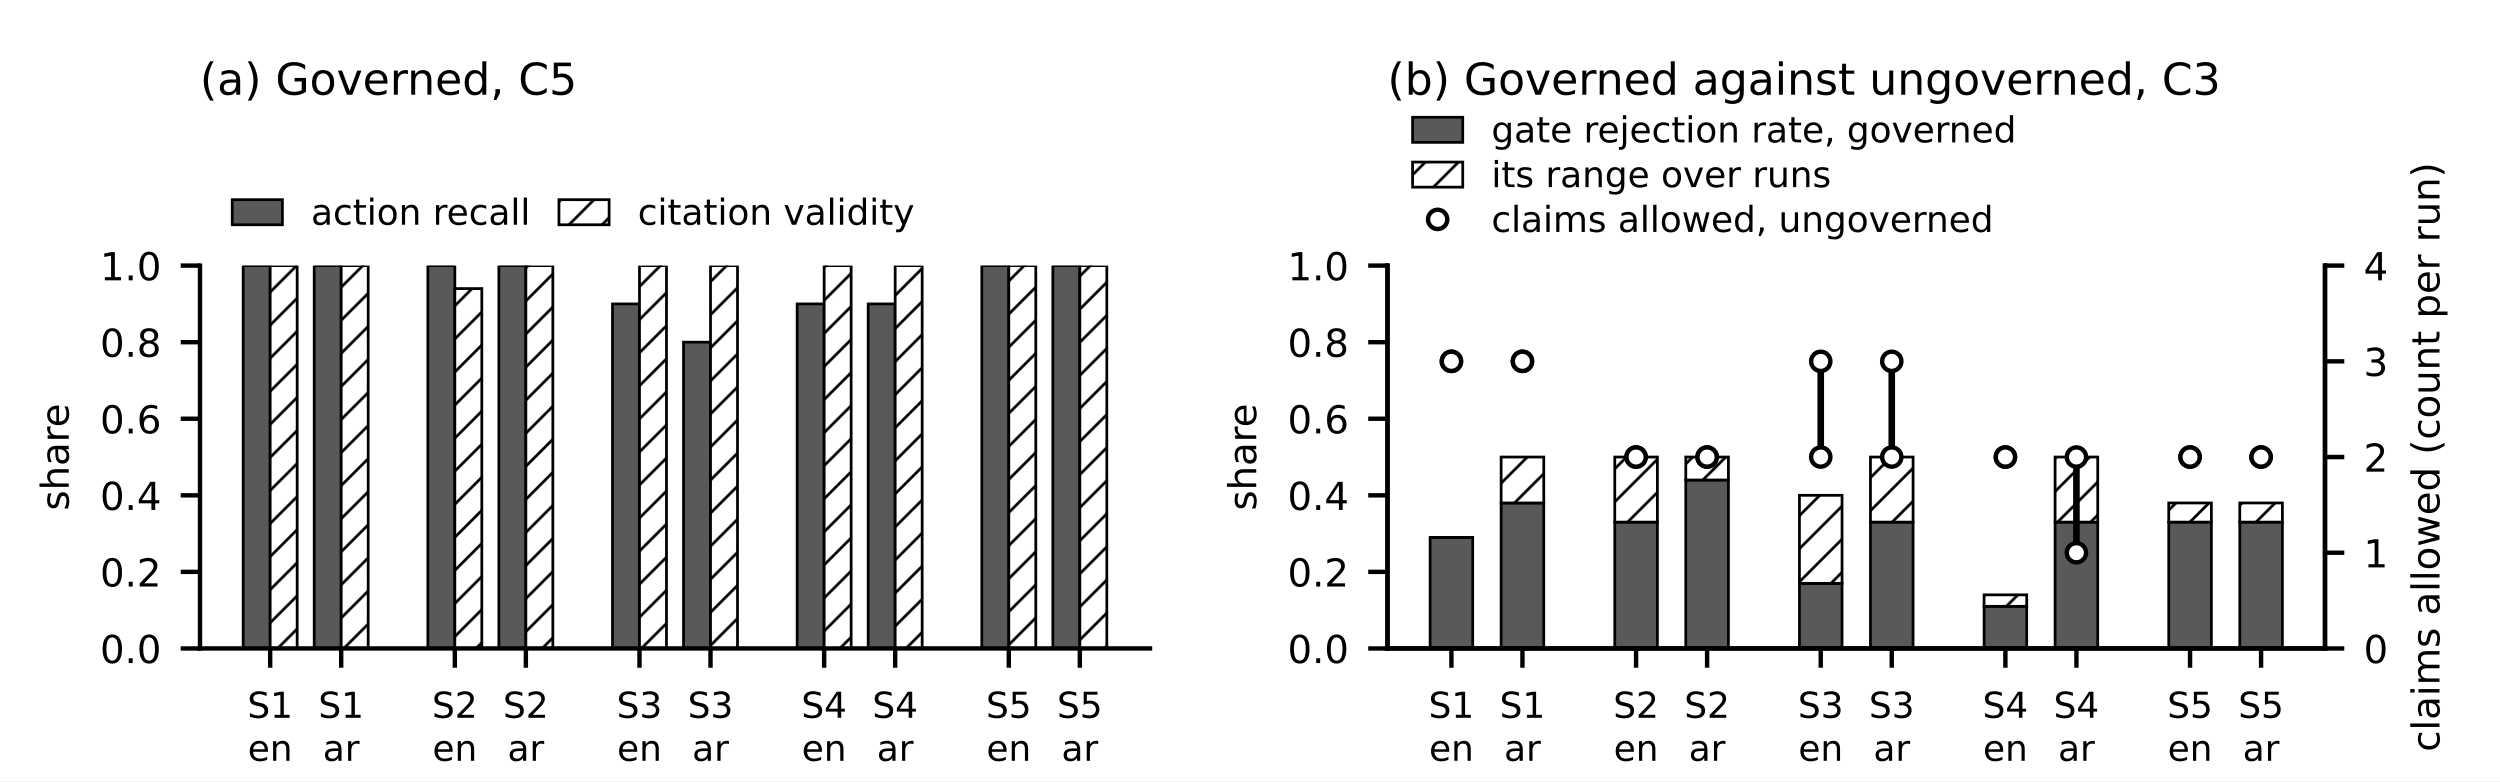
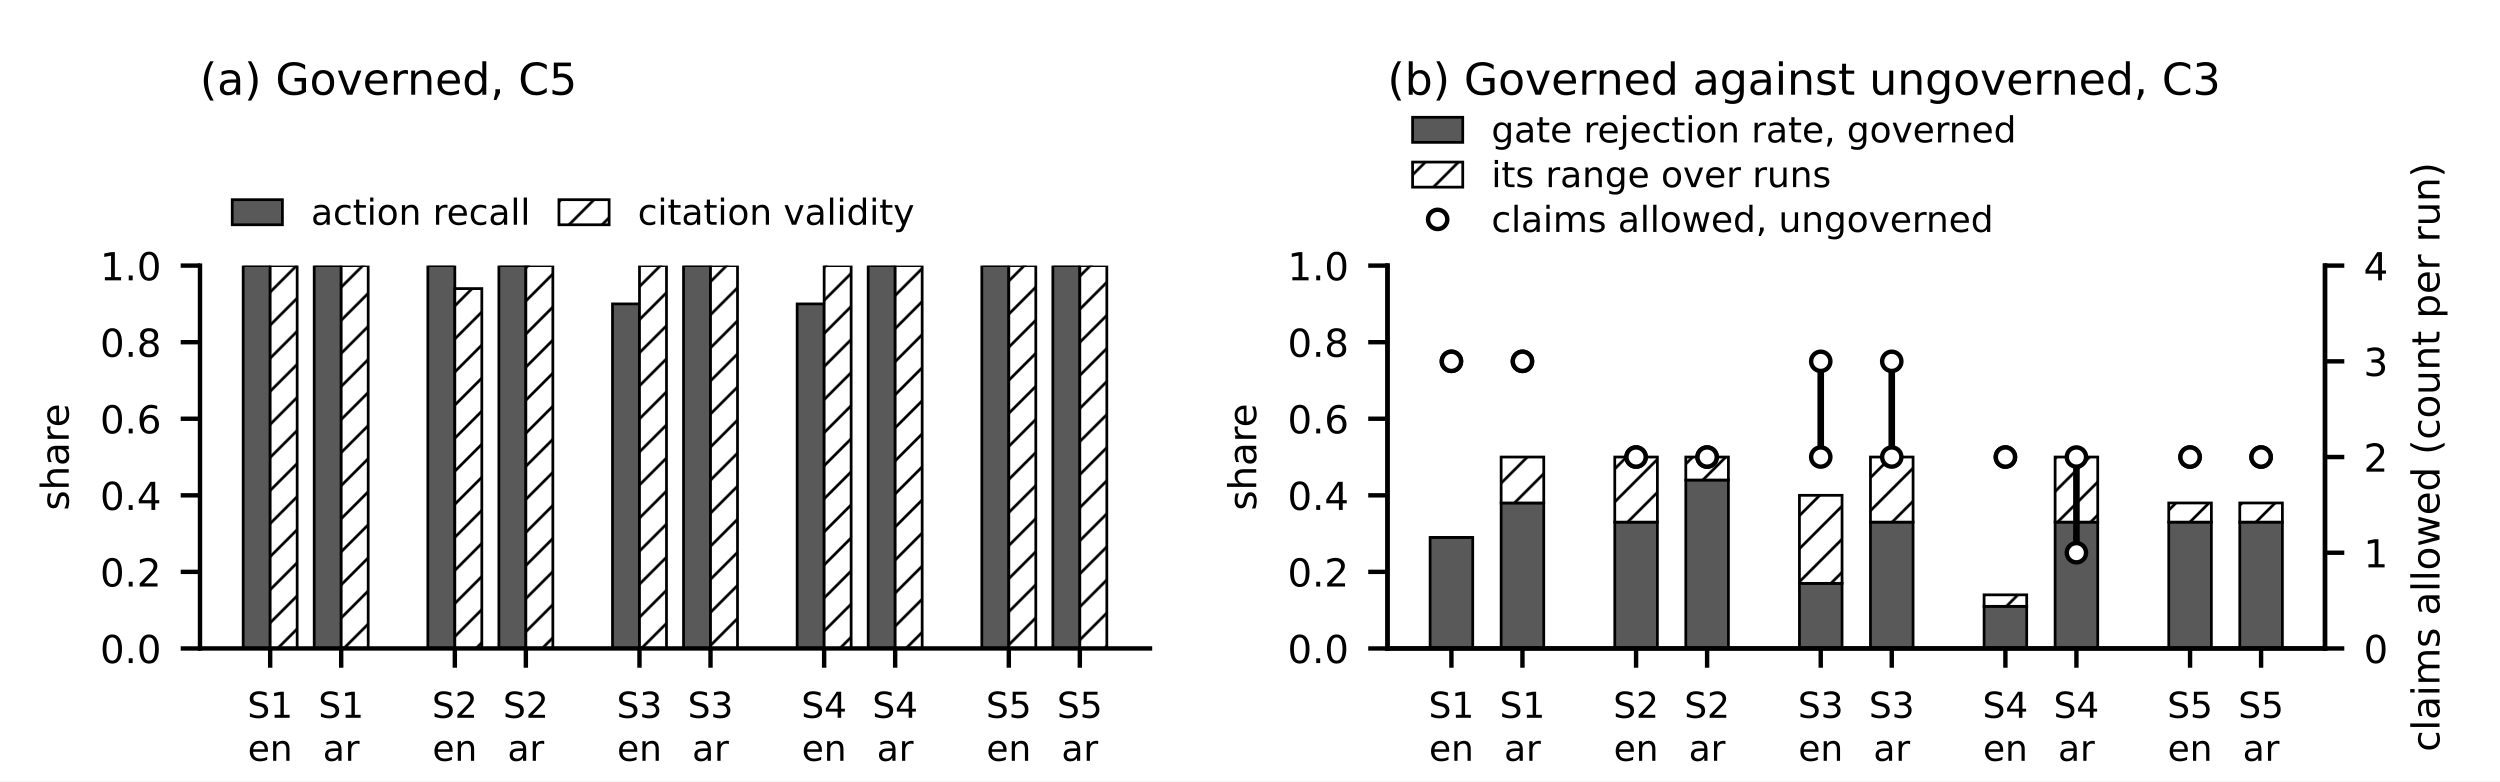
<svg xmlns="http://www.w3.org/2000/svg" xmlns:xlink="http://www.w3.org/1999/xlink" width="453.543pt" height="141.732pt" viewBox="0 0 453.543 141.732" version="1.1">
  <defs>
    <style type="text/css">*{stroke-linejoin: round; stroke-linecap: butt}</style>
  </defs>
  <g id="figure_1">
    <g id="patch_1">
      <path d="M 0 141.732  L 453.543 141.732  L 453.543 0  L 0 0  z " style="fill: #ffffff" />
    </g>
    <g id="axes_1">
      <g id="patch_2">
        <path d="M 36.283 117.638  L 208.63 117.638  L 208.63 48.189  L 36.283 48.189  z " style="fill: #ffffff" />
      </g>
      <g id="patch_3">
        <path d="M 44.117 117.638  L 49.014 117.638  L 49.014 48.189  L 44.117 48.189  z " clip-path="url(#p575a7e0974)" style="fill: #595959; stroke: #000000; stroke-width: 0.5; stroke-linejoin: miter" />
      </g>
      <g id="patch_4">
        <path d="M 57.002 117.638  L 61.898 117.638  L 61.898 48.189  L 57.002 48.189  z " clip-path="url(#p575a7e0974)" style="fill: #595959; stroke: #000000; stroke-width: 0.5; stroke-linejoin: miter" />
      </g>
      <g id="patch_5">
        <path d="M 77.618 117.638  L 82.514 117.638  L 82.514 48.189  L 77.618 48.189  z " clip-path="url(#p575a7e0974)" style="fill: #595959; stroke: #000000; stroke-width: 0.5; stroke-linejoin: miter" />
      </g>
      <g id="patch_6">
        <path d="M 90.503 117.638  L 95.399 117.638  L 95.399 48.189  L 90.503 48.189  z " clip-path="url(#p575a7e0974)" style="fill: #595959; stroke: #000000; stroke-width: 0.5; stroke-linejoin: miter" />
      </g>
      <g id="patch_7">
        <path d="M 111.118 117.638  L 116.014 117.638  L 116.014 55.134  L 111.118 55.134  z " clip-path="url(#p575a7e0974)" style="fill: #595959; stroke: #000000; stroke-width: 0.5; stroke-linejoin: miter" />
      </g>
      <g id="patch_8">
-         <path d="M 124.003 117.638  L 128.899 117.638  L 128.899 62.079  L 124.003 62.079  z " clip-path="url(#p575a7e0974)" style="fill: #595959; stroke: #000000; stroke-width: 0.5; stroke-linejoin: miter" />
+         <path d="M 124.003 117.638  L 128.899 117.638  L 128.899 48.189  L 124.003 48.189  z " clip-path="url(#p575a7e0974)" style="fill: #595959; stroke: #000000; stroke-width: 0.5; stroke-linejoin: miter" />
      </g>
      <g id="patch_9">
        <path d="M 144.618 117.638  L 149.515 117.638  L 149.515 55.134  L 144.618 55.134  z " clip-path="url(#p575a7e0974)" style="fill: #595959; stroke: #000000; stroke-width: 0.5; stroke-linejoin: miter" />
      </g>
      <g id="patch_10">
-         <path d="M 157.503 117.638  L 162.399 117.638  L 162.399 55.134  L 157.503 55.134  z " clip-path="url(#p575a7e0974)" style="fill: #595959; stroke: #000000; stroke-width: 0.5; stroke-linejoin: miter" />
+         <path d="M 157.503 117.638  L 162.399 117.638  L 162.399 48.189  L 157.503 48.189  z " clip-path="url(#p575a7e0974)" style="fill: #595959; stroke: #000000; stroke-width: 0.5; stroke-linejoin: miter" />
      </g>
      <g id="patch_11">
        <path d="M 178.119 117.638  L 183.015 117.638  L 183.015 48.189  L 178.119 48.189  z " clip-path="url(#p575a7e0974)" style="fill: #595959; stroke: #000000; stroke-width: 0.5; stroke-linejoin: miter" />
      </g>
      <g id="patch_12">
        <path d="M 191.004 117.638  L 195.9 117.638  L 195.9 48.189  L 191.004 48.189  z " clip-path="url(#p575a7e0974)" style="fill: #595959; stroke: #000000; stroke-width: 0.5; stroke-linejoin: miter" />
      </g>
      <g id="patch_13">
        <path d="M 49.014 117.638  L 53.91 117.638  L 53.91 48.189  L 49.014 48.189  z " clip-path="url(#p575a7e0974)" style="fill: url(#hcc0a94cf61); stroke: #000000; stroke-width: 0.5; stroke-linejoin: miter" />
      </g>
      <g id="patch_14">
        <path d="M 61.898 117.638  L 66.795 117.638  L 66.795 48.189  L 61.898 48.189  z " clip-path="url(#p575a7e0974)" style="fill: url(#hcc0a94cf61); stroke: #000000; stroke-width: 0.5; stroke-linejoin: miter" />
      </g>
      <g id="patch_15">
        <path d="M 82.514 117.638  L 87.41 117.638  L 87.41 52.356  L 82.514 52.356  z " clip-path="url(#p575a7e0974)" style="fill: url(#hcc0a94cf61); stroke: #000000; stroke-width: 0.5; stroke-linejoin: miter" />
      </g>
      <g id="patch_16">
        <path d="M 95.399 117.638  L 100.295 117.638  L 100.295 48.189  L 95.399 48.189  z " clip-path="url(#p575a7e0974)" style="fill: url(#hcc0a94cf61); stroke: #000000; stroke-width: 0.5; stroke-linejoin: miter" />
      </g>
      <g id="patch_17">
        <path d="M 116.014 117.638  L 120.911 117.638  L 120.911 48.189  L 116.014 48.189  z " clip-path="url(#p575a7e0974)" style="fill: url(#hcc0a94cf61); stroke: #000000; stroke-width: 0.5; stroke-linejoin: miter" />
      </g>
      <g id="patch_18">
        <path d="M 128.899 117.638  L 133.795 117.638  L 133.795 48.189  L 128.899 48.189  z " clip-path="url(#p575a7e0974)" style="fill: url(#hcc0a94cf61); stroke: #000000; stroke-width: 0.5; stroke-linejoin: miter" />
      </g>
      <g id="patch_19">
        <path d="M 149.515 117.638  L 154.411 117.638  L 154.411 48.189  L 149.515 48.189  z " clip-path="url(#p575a7e0974)" style="fill: url(#hcc0a94cf61); stroke: #000000; stroke-width: 0.5; stroke-linejoin: miter" />
      </g>
      <g id="patch_20">
        <path d="M 162.399 117.638  L 167.296 117.638  L 167.296 48.189  L 162.399 48.189  z " clip-path="url(#p575a7e0974)" style="fill: url(#hcc0a94cf61); stroke: #000000; stroke-width: 0.5; stroke-linejoin: miter" />
      </g>
      <g id="patch_21">
        <path d="M 183.015 117.638  L 187.911 117.638  L 187.911 48.189  L 183.015 48.189  z " clip-path="url(#p575a7e0974)" style="fill: url(#hcc0a94cf61); stroke: #000000; stroke-width: 0.5; stroke-linejoin: miter" />
      </g>
      <g id="patch_22">
        <path d="M 195.9 117.638  L 200.796 117.638  L 200.796 48.189  L 195.9 48.189  z " clip-path="url(#p575a7e0974)" style="fill: url(#hcc0a94cf61); stroke: #000000; stroke-width: 0.5; stroke-linejoin: miter" />
      </g>
      <g id="matplotlib.axis_1">
        <g id="xtick_1">
          <g id="line2d_1">
            <defs>
              <path id="m84c373c18c" d="M 0 0  L 0 3.5  " style="stroke: #000000; stroke-width: 0.8" />
            </defs>
            <g>
              <use xlink:href="#m84c373c18c" x="49.014" y="117.638" style="stroke: #000000; stroke-width: 0.8" />
            </g>
          </g>
          <g id="text_1">
            <text style="font-size: 6.5px; font-family: 'DejaVu Sans'" transform="translate(44.88255 130.2269)">S1</text>
            <text style="font-size: 6.5px; font-family: 'DejaVu Sans'" transform="translate(44.95415 138.0282)">en</text>
          </g>
        </g>
        <g id="xtick_2">
          <g id="line2d_2">
            <g>
              <use xlink:href="#m84c373c18c" x="61.898" y="117.638" style="stroke: #000000; stroke-width: 0.8" />
            </g>
          </g>
          <g id="text_2">
            <text style="font-size: 6.5px; font-family: 'DejaVu Sans'" transform="translate(57.7673 130.2269)">S1</text>
            <text style="font-size: 6.5px; font-family: 'DejaVu Sans'" transform="translate(58.57066 138.0282)">ar</text>
          </g>
        </g>
        <g id="xtick_3">
          <g id="line2d_3">
            <g>
              <use xlink:href="#m84c373c18c" x="82.514" y="117.638" style="stroke: #000000; stroke-width: 0.8" />
            </g>
          </g>
          <g id="text_3">
            <text style="font-size: 6.5px; font-family: 'DejaVu Sans'" transform="translate(78.3829 130.2269)">S2</text>
            <text style="font-size: 6.5px; font-family: 'DejaVu Sans'" transform="translate(78.4545 138.0282)">en</text>
          </g>
        </g>
        <g id="xtick_4">
          <g id="line2d_4">
            <g>
              <use xlink:href="#m84c373c18c" x="95.399" y="117.638" style="stroke: #000000; stroke-width: 0.8" />
            </g>
          </g>
          <g id="text_4">
            <text style="font-size: 6.5px; font-family: 'DejaVu Sans'" transform="translate(91.26766 130.2269)">S2</text>
            <text style="font-size: 6.5px; font-family: 'DejaVu Sans'" transform="translate(92.07102 138.0282)">ar</text>
          </g>
        </g>
        <g id="xtick_5">
          <g id="line2d_5">
            <g>
              <use xlink:href="#m84c373c18c" x="116.014" y="117.638" style="stroke: #000000; stroke-width: 0.8" />
            </g>
          </g>
          <g id="text_5">
            <text style="font-size: 6.5px; font-family: 'DejaVu Sans'" transform="translate(111.8833 130.2269)">S3</text>
            <text style="font-size: 6.5px; font-family: 'DejaVu Sans'" transform="translate(111.9549 138.0282)">en</text>
          </g>
        </g>
        <g id="xtick_6">
          <g id="line2d_6">
            <g>
              <use xlink:href="#m84c373c18c" x="128.899" y="117.638" style="stroke: #000000; stroke-width: 0.8" />
            </g>
          </g>
          <g id="text_6">
            <text style="font-size: 6.5px; font-family: 'DejaVu Sans'" transform="translate(124.768 130.2269)">S3</text>
            <text style="font-size: 6.5px; font-family: 'DejaVu Sans'" transform="translate(125.5714 138.0282)">ar</text>
          </g>
        </g>
        <g id="xtick_7">
          <g id="line2d_7">
            <g>
              <use xlink:href="#m84c373c18c" x="149.515" y="117.638" style="stroke: #000000; stroke-width: 0.8" />
            </g>
          </g>
          <g id="text_7">
            <text style="font-size: 6.5px; font-family: 'DejaVu Sans'" transform="translate(145.3836 130.2269)">S4</text>
            <text style="font-size: 6.5px; font-family: 'DejaVu Sans'" transform="translate(145.4552 138.0282)">en</text>
          </g>
        </g>
        <g id="xtick_8">
          <g id="line2d_8">
            <g>
              <use xlink:href="#m84c373c18c" x="162.399" y="117.638" style="stroke: #000000; stroke-width: 0.8" />
            </g>
          </g>
          <g id="text_8">
            <text style="font-size: 6.5px; font-family: 'DejaVu Sans'" transform="translate(158.2684 130.2269)">S4</text>
            <text style="font-size: 6.5px; font-family: 'DejaVu Sans'" transform="translate(159.0717 138.0282)">ar</text>
          </g>
        </g>
        <g id="xtick_9">
          <g id="line2d_9">
            <g>
              <use xlink:href="#m84c373c18c" x="183.015" y="117.638" style="stroke: #000000; stroke-width: 0.8" />
            </g>
          </g>
          <g id="text_9">
            <text style="font-size: 6.5px; font-family: 'DejaVu Sans'" transform="translate(178.884 130.2269)">S5</text>
            <text style="font-size: 6.5px; font-family: 'DejaVu Sans'" transform="translate(178.9556 138.0282)">en</text>
          </g>
        </g>
        <g id="xtick_10">
          <g id="line2d_10">
            <g>
              <use xlink:href="#m84c373c18c" x="195.9" y="117.638" style="stroke: #000000; stroke-width: 0.8" />
            </g>
          </g>
          <g id="text_10">
            <text style="font-size: 6.5px; font-family: 'DejaVu Sans'" transform="translate(191.7687 130.2269)">S5</text>
            <text style="font-size: 6.5px; font-family: 'DejaVu Sans'" transform="translate(192.5721 138.0282)">ar</text>
          </g>
        </g>
      </g>
      <g id="matplotlib.axis_2">
        <g id="ytick_1">
          <g id="line2d_11">
            <defs>
              <path id="mdad4cb9c61" d="M 0 0  L -3.5 0  " style="stroke: #000000; stroke-width: 0.8" />
            </defs>
            <g>
              <use xlink:href="#mdad4cb9c61" x="36.283" y="117.638" style="stroke: #000000; stroke-width: 0.8" />
            </g>
          </g>
          <g id="text_11">
            <text style="font-size: 7px; font-family: 'DejaVu Sans'; text-anchor: end" x="29.283" y="120.297" transform="rotate(-0 29.28346 120.297)">0.0</text>
          </g>
        </g>
        <g id="ytick_2">
          <g id="line2d_12">
            <g>
              <use xlink:href="#mdad4cb9c61" x="36.283" y="103.748" style="stroke: #000000; stroke-width: 0.8" />
            </g>
          </g>
          <g id="text_12">
            <text style="font-size: 7px; font-family: 'DejaVu Sans'; text-anchor: end" x="29.283" y="106.407" transform="rotate(-0 29.28346 106.4072)">0.2</text>
          </g>
        </g>
        <g id="ytick_3">
          <g id="line2d_13">
            <g>
              <use xlink:href="#mdad4cb9c61" x="36.283" y="89.858" style="stroke: #000000; stroke-width: 0.8" />
            </g>
          </g>
          <g id="text_13">
            <text style="font-size: 7px; font-family: 'DejaVu Sans'; text-anchor: end" x="29.283" y="92.517" transform="rotate(-0 29.28346 92.51745)">0.4</text>
          </g>
        </g>
        <g id="ytick_4">
          <g id="line2d_14">
            <g>
              <use xlink:href="#mdad4cb9c61" x="36.283" y="75.969" style="stroke: #000000; stroke-width: 0.8" />
            </g>
          </g>
          <g id="text_14">
            <text style="font-size: 7px; font-family: 'DejaVu Sans'; text-anchor: end" x="29.283" y="78.628" transform="rotate(-0 29.28346 78.62768)">0.6</text>
          </g>
        </g>
        <g id="ytick_5">
          <g id="line2d_15">
            <g>
              <use xlink:href="#mdad4cb9c61" x="36.283" y="62.079" style="stroke: #000000; stroke-width: 0.8" />
            </g>
          </g>
          <g id="text_15">
            <text style="font-size: 7px; font-family: 'DejaVu Sans'; text-anchor: end" x="29.283" y="64.738" transform="rotate(-0 29.28346 64.73792)">0.8</text>
          </g>
        </g>
        <g id="ytick_6">
          <g id="line2d_16">
            <g>
              <use xlink:href="#mdad4cb9c61" x="36.283" y="48.189" style="stroke: #000000; stroke-width: 0.8" />
            </g>
          </g>
          <g id="text_16">
            <text style="font-size: 7px; font-family: 'DejaVu Sans'; text-anchor: end" x="29.283" y="50.848" transform="rotate(-0 29.28346 50.84816)">1.0</text>
          </g>
        </g>
        <g id="text_17">
          <text style="font-size: 7px; font-family: 'DejaVu Sans'; text-anchor: middle" x="12.47" y="82.913" transform="rotate(-90 12.46964 82.91339)">share</text>
        </g>
      </g>
      <g id="patch_23">
        <path d="M 36.283 117.638  L 36.283 48.189  " style="fill: none; stroke: #000000; stroke-width: 0.8; stroke-linejoin: miter; stroke-linecap: square" />
      </g>
      <g id="patch_24">
        <path d="M 36.283 117.638  L 208.63 117.638  " style="fill: none; stroke: #000000; stroke-width: 0.8; stroke-linejoin: miter; stroke-linecap: square" />
      </g>
      <g id="text_18">
        <text style="font-size: 8px; font-family: 'DejaVu Sans'; text-anchor: start" x="36.283" y="17.189" transform="rotate(-0 36.28346 17.18898)">(a) Governed, C5</text>
      </g>
      <g id="legend_1">
        <g id="patch_25">
          <path d="M 42.133 40.777  L 51.233 40.777  L 51.233 36.227  L 42.133 36.227  z " style="fill: #595959; stroke: #000000; stroke-width: 0.5; stroke-linejoin: miter" />
        </g>
        <g id="text_19">
          <text style="font-size: 6.5px; font-family: 'DejaVu Sans'; text-anchor: start" x="56.433" y="40.777" transform="rotate(-0 56.43346 40.77745)">action recall</text>
        </g>
        <g id="patch_26">
          <path d="M 101.404 40.777  L 110.504 40.777  L 110.504 36.227  L 101.404 36.227  z " style="fill: url(#hcc0a94cf61); stroke: #000000; stroke-width: 0.5; stroke-linejoin: miter" />
        </g>
        <g id="text_20">
          <text style="font-size: 6.5px; font-family: 'DejaVu Sans'; text-anchor: start" x="115.704" y="40.777" transform="rotate(-0 115.7043 40.77745)">citation validity</text>
        </g>
      </g>
    </g>
    <g id="axes_2">
      <g id="patch_27">
        <path d="M 251.717 117.638  L 421.795 117.638  L 421.795 48.189  L 251.717 48.189  z " style="fill: #ffffff" />
      </g>
      <g id="patch_28">
        <path d="M 259.447 117.638  L 267.178 117.638  L 267.178 97.498  L 259.447 97.498  z " clip-path="url(#p51187711ad)" style="fill: #595959; stroke: #000000; stroke-width: 0.5; stroke-linejoin: miter" />
      </g>
      <g id="patch_29">
        <path d="M 272.332 117.638  L 280.063 117.638  L 280.063 91.247  L 272.332 91.247  z " clip-path="url(#p51187711ad)" style="fill: #595959; stroke: #000000; stroke-width: 0.5; stroke-linejoin: miter" />
      </g>
      <g id="patch_30">
        <path d="M 292.948 117.638  L 300.679 117.638  L 300.679 94.72  L 292.948 94.72  z " clip-path="url(#p51187711ad)" style="fill: #595959; stroke: #000000; stroke-width: 0.5; stroke-linejoin: miter" />
      </g>
      <g id="patch_31">
        <path d="M 305.832 117.638  L 313.563 117.638  L 313.563 87.08  L 305.832 87.08  z " clip-path="url(#p51187711ad)" style="fill: #595959; stroke: #000000; stroke-width: 0.5; stroke-linejoin: miter" />
      </g>
      <g id="patch_32">
        <path d="M 326.448 117.638  L 334.179 117.638  L 334.179 105.831  L 326.448 105.831  z " clip-path="url(#p51187711ad)" style="fill: #595959; stroke: #000000; stroke-width: 0.5; stroke-linejoin: miter" />
      </g>
      <g id="patch_33">
        <path d="M 339.333 117.638  L 347.064 117.638  L 347.064 94.72  L 339.333 94.72  z " clip-path="url(#p51187711ad)" style="fill: #595959; stroke: #000000; stroke-width: 0.5; stroke-linejoin: miter" />
      </g>
      <g id="patch_34">
        <path d="M 359.948 117.638  L 367.679 117.638  L 367.679 109.998  L 359.948 109.998  z " clip-path="url(#p51187711ad)" style="fill: #595959; stroke: #000000; stroke-width: 0.5; stroke-linejoin: miter" />
      </g>
      <g id="patch_35">
        <path d="M 372.833 117.638  L 380.564 117.638  L 380.564 94.72  L 372.833 94.72  z " clip-path="url(#p51187711ad)" style="fill: #595959; stroke: #000000; stroke-width: 0.5; stroke-linejoin: miter" />
      </g>
      <g id="patch_36">
        <path d="M 393.449 117.638  L 401.18 117.638  L 401.18 94.72  L 393.449 94.72  z " clip-path="url(#p51187711ad)" style="fill: #595959; stroke: #000000; stroke-width: 0.5; stroke-linejoin: miter" />
      </g>
      <g id="patch_37">
        <path d="M 406.334 117.638  L 414.064 117.638  L 414.064 94.72  L 406.334 94.72  z " clip-path="url(#p51187711ad)" style="fill: #595959; stroke: #000000; stroke-width: 0.5; stroke-linejoin: miter" />
      </g>
      <g id="patch_38">
        <path d="M 259.447 97.498  L 267.178 97.498  L 267.178 97.498  L 259.447 97.498  z " clip-path="url(#p51187711ad)" style="fill: url(#hcc0a94cf61); stroke: #000000; stroke-width: 0.5; stroke-linejoin: miter" />
      </g>
      <g id="patch_39">
        <path d="M 272.332 91.247  L 280.063 91.247  L 280.063 82.913  L 272.332 82.913  z " clip-path="url(#p51187711ad)" style="fill: url(#hcc0a94cf61); stroke: #000000; stroke-width: 0.5; stroke-linejoin: miter" />
      </g>
      <g id="patch_40">
        <path d="M 292.948 94.72  L 300.679 94.72  L 300.679 82.913  L 292.948 82.913  z " clip-path="url(#p51187711ad)" style="fill: url(#hcc0a94cf61); stroke: #000000; stroke-width: 0.5; stroke-linejoin: miter" />
      </g>
      <g id="patch_41">
        <path d="M 305.832 87.08  L 313.563 87.08  L 313.563 82.913  L 305.832 82.913  z " clip-path="url(#p51187711ad)" style="fill: url(#hcc0a94cf61); stroke: #000000; stroke-width: 0.5; stroke-linejoin: miter" />
      </g>
      <g id="patch_42">
        <path d="M 326.448 105.831  L 334.179 105.831  L 334.179 89.858  L 326.448 89.858  z " clip-path="url(#p51187711ad)" style="fill: url(#hcc0a94cf61); stroke: #000000; stroke-width: 0.5; stroke-linejoin: miter" />
      </g>
      <g id="patch_43">
        <path d="M 339.333 94.72  L 347.064 94.72  L 347.064 82.913  L 339.333 82.913  z " clip-path="url(#p51187711ad)" style="fill: url(#hcc0a94cf61); stroke: #000000; stroke-width: 0.5; stroke-linejoin: miter" />
      </g>
      <g id="patch_44">
        <path d="M 359.948 109.998  L 367.679 109.998  L 367.679 107.915  L 359.948 107.915  z " clip-path="url(#p51187711ad)" style="fill: url(#hcc0a94cf61); stroke: #000000; stroke-width: 0.5; stroke-linejoin: miter" />
      </g>
      <g id="patch_45">
        <path d="M 372.833 94.72  L 380.564 94.72  L 380.564 82.913  L 372.833 82.913  z " clip-path="url(#p51187711ad)" style="fill: url(#hcc0a94cf61); stroke: #000000; stroke-width: 0.5; stroke-linejoin: miter" />
      </g>
      <g id="patch_46">
        <path d="M 393.449 94.72  L 401.18 94.72  L 401.18 91.247  L 393.449 91.247  z " clip-path="url(#p51187711ad)" style="fill: url(#hcc0a94cf61); stroke: #000000; stroke-width: 0.5; stroke-linejoin: miter" />
      </g>
      <g id="patch_47">
        <path d="M 406.334 94.72  L 414.064 94.72  L 414.064 91.247  L 406.334 91.247  z " clip-path="url(#p51187711ad)" style="fill: url(#hcc0a94cf61); stroke: #000000; stroke-width: 0.5; stroke-linejoin: miter" />
      </g>
      <g id="matplotlib.axis_3">
        <g id="xtick_11">
          <g id="line2d_17">
            <g>
              <use xlink:href="#m84c373c18c" x="263.313" y="117.638" style="stroke: #000000; stroke-width: 0.8" />
            </g>
          </g>
          <g id="text_21">
            <text style="font-size: 6.5px; font-family: 'DejaVu Sans'" transform="translate(259.1818 130.2269)">S1</text>
            <text style="font-size: 6.5px; font-family: 'DejaVu Sans'" transform="translate(259.2534 138.0282)">en</text>
          </g>
        </g>
        <g id="xtick_12">
          <g id="line2d_18">
            <g>
              <use xlink:href="#m84c373c18c" x="276.198" y="117.638" style="stroke: #000000; stroke-width: 0.8" />
            </g>
          </g>
          <g id="text_22">
            <text style="font-size: 6.5px; font-family: 'DejaVu Sans'" transform="translate(272.0665 130.2269)">S1</text>
            <text style="font-size: 6.5px; font-family: 'DejaVu Sans'" transform="translate(272.8699 138.0282)">ar</text>
          </g>
        </g>
        <g id="xtick_13">
          <g id="line2d_19">
            <g>
              <use xlink:href="#m84c373c18c" x="296.813" y="117.638" style="stroke: #000000; stroke-width: 0.8" />
            </g>
          </g>
          <g id="text_23">
            <text style="font-size: 6.5px; font-family: 'DejaVu Sans'" transform="translate(292.6821 130.2269)">S2</text>
            <text style="font-size: 6.5px; font-family: 'DejaVu Sans'" transform="translate(292.7537 138.0282)">en</text>
          </g>
        </g>
        <g id="xtick_14">
          <g id="line2d_20">
            <g>
              <use xlink:href="#m84c373c18c" x="309.698" y="117.638" style="stroke: #000000; stroke-width: 0.8" />
            </g>
          </g>
          <g id="text_24">
            <text style="font-size: 6.5px; font-family: 'DejaVu Sans'" transform="translate(305.5669 130.2269)">S2</text>
            <text style="font-size: 6.5px; font-family: 'DejaVu Sans'" transform="translate(306.3702 138.0282)">ar</text>
          </g>
        </g>
        <g id="xtick_15">
          <g id="line2d_21">
            <g>
              <use xlink:href="#m84c373c18c" x="330.314" y="117.638" style="stroke: #000000; stroke-width: 0.8" />
            </g>
          </g>
          <g id="text_25">
            <text style="font-size: 6.5px; font-family: 'DejaVu Sans'" transform="translate(326.1825 130.2269)">S3</text>
            <text style="font-size: 6.5px; font-family: 'DejaVu Sans'" transform="translate(326.2541 138.0282)">en</text>
          </g>
        </g>
        <g id="xtick_16">
          <g id="line2d_22">
            <g>
              <use xlink:href="#m84c373c18c" x="343.198" y="117.638" style="stroke: #000000; stroke-width: 0.8" />
            </g>
          </g>
          <g id="text_26">
            <text style="font-size: 6.5px; font-family: 'DejaVu Sans'" transform="translate(339.0672 130.2269)">S3</text>
            <text style="font-size: 6.5px; font-family: 'DejaVu Sans'" transform="translate(339.8706 138.0282)">ar</text>
          </g>
        </g>
        <g id="xtick_17">
          <g id="line2d_23">
            <g>
              <use xlink:href="#m84c373c18c" x="363.814" y="117.638" style="stroke: #000000; stroke-width: 0.8" />
            </g>
          </g>
          <g id="text_27">
            <text style="font-size: 6.5px; font-family: 'DejaVu Sans'" transform="translate(359.6828 130.2269)">S4</text>
            <text style="font-size: 6.5px; font-family: 'DejaVu Sans'" transform="translate(359.7544 138.0282)">en</text>
          </g>
        </g>
        <g id="xtick_18">
          <g id="line2d_24">
            <g>
              <use xlink:href="#m84c373c18c" x="376.699" y="117.638" style="stroke: #000000; stroke-width: 0.8" />
            </g>
          </g>
          <g id="text_28">
            <text style="font-size: 6.5px; font-family: 'DejaVu Sans'" transform="translate(372.5676 130.2269)">S4</text>
            <text style="font-size: 6.5px; font-family: 'DejaVu Sans'" transform="translate(373.3709 138.0282)">ar</text>
          </g>
        </g>
        <g id="xtick_19">
          <g id="line2d_25">
            <g>
              <use xlink:href="#m84c373c18c" x="397.314" y="117.638" style="stroke: #000000; stroke-width: 0.8" />
            </g>
          </g>
          <g id="text_29">
            <text style="font-size: 6.5px; font-family: 'DejaVu Sans'" transform="translate(393.1832 130.2269)">S5</text>
            <text style="font-size: 6.5px; font-family: 'DejaVu Sans'" transform="translate(393.2548 138.0282)">en</text>
          </g>
        </g>
        <g id="xtick_20">
          <g id="line2d_26">
            <g>
              <use xlink:href="#m84c373c18c" x="410.199" y="117.638" style="stroke: #000000; stroke-width: 0.8" />
            </g>
          </g>
          <g id="text_30">
            <text style="font-size: 6.5px; font-family: 'DejaVu Sans'" transform="translate(406.0679 130.2269)">S5</text>
            <text style="font-size: 6.5px; font-family: 'DejaVu Sans'" transform="translate(406.8713 138.0282)">ar</text>
          </g>
        </g>
      </g>
      <g id="matplotlib.axis_4">
        <g id="ytick_7">
          <g id="line2d_27">
            <g>
              <use xlink:href="#mdad4cb9c61" x="251.717" y="117.638" style="stroke: #000000; stroke-width: 0.8" />
            </g>
          </g>
          <g id="text_31">
            <text style="font-size: 7px; font-family: 'DejaVu Sans'; text-anchor: end" x="244.717" y="120.297" transform="rotate(-0 244.7165 120.297)">0.0</text>
          </g>
        </g>
        <g id="ytick_8">
          <g id="line2d_28">
            <g>
              <use xlink:href="#mdad4cb9c61" x="251.717" y="103.748" style="stroke: #000000; stroke-width: 0.8" />
            </g>
          </g>
          <g id="text_32">
            <text style="font-size: 7px; font-family: 'DejaVu Sans'; text-anchor: end" x="244.717" y="106.407" transform="rotate(-0 244.7165 106.4072)">0.2</text>
          </g>
        </g>
        <g id="ytick_9">
          <g id="line2d_29">
            <g>
              <use xlink:href="#mdad4cb9c61" x="251.717" y="89.858" style="stroke: #000000; stroke-width: 0.8" />
            </g>
          </g>
          <g id="text_33">
            <text style="font-size: 7px; font-family: 'DejaVu Sans'; text-anchor: end" x="244.717" y="92.517" transform="rotate(-0 244.7165 92.51745)">0.4</text>
          </g>
        </g>
        <g id="ytick_10">
          <g id="line2d_30">
            <g>
              <use xlink:href="#mdad4cb9c61" x="251.717" y="75.969" style="stroke: #000000; stroke-width: 0.8" />
            </g>
          </g>
          <g id="text_34">
            <text style="font-size: 7px; font-family: 'DejaVu Sans'; text-anchor: end" x="244.717" y="78.628" transform="rotate(-0 244.7165 78.62768)">0.6</text>
          </g>
        </g>
        <g id="ytick_11">
          <g id="line2d_31">
            <g>
              <use xlink:href="#mdad4cb9c61" x="251.717" y="62.079" style="stroke: #000000; stroke-width: 0.8" />
            </g>
          </g>
          <g id="text_35">
            <text style="font-size: 7px; font-family: 'DejaVu Sans'; text-anchor: end" x="244.717" y="64.738" transform="rotate(-0 244.7165 64.73792)">0.8</text>
          </g>
        </g>
        <g id="ytick_12">
          <g id="line2d_32">
            <g>
              <use xlink:href="#mdad4cb9c61" x="251.717" y="48.189" style="stroke: #000000; stroke-width: 0.8" />
            </g>
          </g>
          <g id="text_36">
            <text style="font-size: 7px; font-family: 'DejaVu Sans'; text-anchor: end" x="244.717" y="50.848" transform="rotate(-0 244.7165 50.84816)">1.0</text>
          </g>
        </g>
        <g id="text_37">
          <text style="font-size: 7px; font-family: 'DejaVu Sans'; text-anchor: middle" x="227.903" y="82.913" transform="rotate(-90 227.9027 82.91339)">share</text>
        </g>
      </g>
      <g id="patch_48">
        <path d="M 251.717 117.638  L 251.717 48.189  " style="fill: none; stroke: #000000; stroke-width: 0.8; stroke-linejoin: miter; stroke-linecap: square" />
      </g>
      <g id="patch_49">
        <path d="M 421.795 117.638  L 421.795 48.189  " style="fill: none; stroke: #000000; stroke-width: 0.8; stroke-linejoin: miter; stroke-linecap: square" />
      </g>
      <g id="patch_50">
        <path d="M 251.717 117.638  L 421.795 117.638  " style="fill: none; stroke: #000000; stroke-width: 0.8; stroke-linejoin: miter; stroke-linecap: square" />
      </g>
      <g id="text_38">
        <text style="font-size: 8px; font-family: 'DejaVu Sans'; text-anchor: start" x="251.717" y="17.189" transform="rotate(-0 251.7165 17.18898)">(b) Governed against ungoverned, C3</text>
      </g>
      <g id="legend_2">
        <g id="patch_51">
          <path d="M 256.267 25.826  L 265.367 25.826  L 265.367 21.276  L 256.267 21.276  z " style="fill: #595959; stroke: #000000; stroke-width: 0.5; stroke-linejoin: miter" />
        </g>
        <g id="text_39">
          <text style="font-size: 6.5px; font-family: 'DejaVu Sans'; text-anchor: start" x="270.567" y="25.826" transform="rotate(-0 270.5665 25.82644)">gate rejection rate, governed</text>
        </g>
        <g id="patch_52">
          <path d="M 256.267 33.952  L 265.367 33.952  L 265.367 29.402  L 256.267 29.402  z " style="fill: url(#hcc0a94cf61); stroke: #000000; stroke-width: 0.5; stroke-linejoin: miter" />
        </g>
        <g id="text_40">
          <text style="font-size: 6.5px; font-family: 'DejaVu Sans'; text-anchor: start" x="270.567" y="33.952" transform="rotate(-0 270.5665 33.95195)">its range over runs</text>
        </g>
        <g id="line2d_33">
          <defs>
            <path id="m72f951547b" d="M 0 1.75  C 0.464 1.75 0.909 1.566 1.237 1.237  C 1.566 0.909 1.75 0.464 1.75 0  C 1.75 -0.464 1.566 -0.909 1.237 -1.237  C 0.909 -1.566 0.464 -1.75 0 -1.75  C -0.464 -1.75 -0.909 -1.566 -1.237 -1.237  C -1.566 -0.909 -1.75 -0.464 -1.75 0  C -1.75 0.464 -1.566 0.909 -1.237 1.237  C -0.909 1.566 -0.464 1.75 0 1.75  z " style="stroke: #000000; stroke-width: 0.8" />
          </defs>
          <g>
            <use xlink:href="#m72f951547b" x="260.817" y="39.802" style="fill: #ffffff; stroke: #000000; stroke-width: 0.8" />
          </g>
        </g>
        <g id="text_41">
          <text style="font-size: 6.5px; font-family: 'DejaVu Sans'; text-anchor: start" x="270.567" y="42.077" transform="rotate(-0 270.5665 42.07745)">claims allowed, ungoverned</text>
        </g>
      </g>
    </g>
    <g id="axes_3">
      <g id="matplotlib.axis_5">
        <g id="ytick_13">
          <g id="line2d_34">
            <defs>
              <path id="mf2b53ade31" d="M 0 0  L 3.5 0  " style="stroke: #000000; stroke-width: 0.8" />
            </defs>
            <g>
              <use xlink:href="#mf2b53ade31" x="421.795" y="117.638" style="stroke: #000000; stroke-width: 0.8" />
            </g>
          </g>
          <g id="text_42">
            <text style="font-size: 7px; font-family: 'DejaVu Sans'; text-anchor: start" x="428.795" y="120.297" transform="rotate(-0 428.7953 120.297)">0</text>
          </g>
        </g>
        <g id="ytick_14">
          <g id="line2d_35">
            <g>
              <use xlink:href="#mf2b53ade31" x="421.795" y="100.276" style="stroke: #000000; stroke-width: 0.8" />
            </g>
          </g>
          <g id="text_43">
            <text style="font-size: 7px; font-family: 'DejaVu Sans'; text-anchor: start" x="428.795" y="102.935" transform="rotate(-0 428.7953 102.9348)">1</text>
          </g>
        </g>
        <g id="ytick_15">
          <g id="line2d_36">
            <g>
              <use xlink:href="#mf2b53ade31" x="421.795" y="82.913" style="stroke: #000000; stroke-width: 0.8" />
            </g>
          </g>
          <g id="text_44">
            <text style="font-size: 7px; font-family: 'DejaVu Sans'; text-anchor: start" x="428.795" y="85.573" transform="rotate(-0 428.7953 85.57257)">2</text>
          </g>
        </g>
        <g id="ytick_16">
          <g id="line2d_37">
            <g>
              <use xlink:href="#mf2b53ade31" x="421.795" y="65.551" style="stroke: #000000; stroke-width: 0.8" />
            </g>
          </g>
          <g id="text_45">
            <text style="font-size: 7px; font-family: 'DejaVu Sans'; text-anchor: start" x="428.795" y="68.21" transform="rotate(-0 428.7953 68.21036)">3</text>
          </g>
        </g>
        <g id="ytick_17">
          <g id="line2d_38">
            <g>
              <use xlink:href="#mf2b53ade31" x="421.795" y="48.189" style="stroke: #000000; stroke-width: 0.8" />
            </g>
          </g>
          <g id="text_46">
            <text style="font-size: 7px; font-family: 'DejaVu Sans'; text-anchor: start" x="428.795" y="50.848" transform="rotate(-0 428.7953 50.84816)">4</text>
          </g>
        </g>
        <g id="text_47">
          <text style="font-size: 7px; font-family: 'DejaVu Sans'; text-anchor: middle" x="442.568" y="82.913" transform="rotate(-90 442.5679 82.91339)">claims allowed (count per run)</text>
        </g>
      </g>
      <g id="LineCollection_1">
        <path d="M 263.313 65.551  L 263.313 65.551  " clip-path="url(#pd36e9a660b)" style="fill: none; stroke: #000000; stroke-width: 1.2" />
        <path d="M 276.198 65.551  L 276.198 65.551  " clip-path="url(#pd36e9a660b)" style="fill: none; stroke: #000000; stroke-width: 1.2" />
        <path d="M 296.813 82.913  L 296.813 82.913  " clip-path="url(#pd36e9a660b)" style="fill: none; stroke: #000000; stroke-width: 1.2" />
        <path d="M 309.698 82.913  L 309.698 82.913  " clip-path="url(#pd36e9a660b)" style="fill: none; stroke: #000000; stroke-width: 1.2" />
        <path d="M 330.314 82.913  L 330.314 65.551  " clip-path="url(#pd36e9a660b)" style="fill: none; stroke: #000000; stroke-width: 1.2" />
        <path d="M 343.198 82.913  L 343.198 65.551  " clip-path="url(#pd36e9a660b)" style="fill: none; stroke: #000000; stroke-width: 1.2" />
        <path d="M 363.814 82.913  L 363.814 82.913  " clip-path="url(#pd36e9a660b)" style="fill: none; stroke: #000000; stroke-width: 1.2" />
        <path d="M 376.699 100.276  L 376.699 82.913  " clip-path="url(#pd36e9a660b)" style="fill: none; stroke: #000000; stroke-width: 1.2" />
        <path d="M 397.314 82.913  L 397.314 82.913  " clip-path="url(#pd36e9a660b)" style="fill: none; stroke: #000000; stroke-width: 1.2" />
        <path d="M 410.199 82.913  L 410.199 82.913  " clip-path="url(#pd36e9a660b)" style="fill: none; stroke: #000000; stroke-width: 1.2" />
      </g>
      <g id="line2d_39">
        <g clip-path="url(#pd36e9a660b)">
          <use xlink:href="#m72f951547b" x="263.313" y="65.551" style="fill: #ffffff; stroke: #000000; stroke-width: 0.8" />
          <use xlink:href="#m72f951547b" x="276.198" y="65.551" style="fill: #ffffff; stroke: #000000; stroke-width: 0.8" />
          <use xlink:href="#m72f951547b" x="296.813" y="82.913" style="fill: #ffffff; stroke: #000000; stroke-width: 0.8" />
          <use xlink:href="#m72f951547b" x="309.698" y="82.913" style="fill: #ffffff; stroke: #000000; stroke-width: 0.8" />
          <use xlink:href="#m72f951547b" x="330.314" y="65.551" style="fill: #ffffff; stroke: #000000; stroke-width: 0.8" />
          <use xlink:href="#m72f951547b" x="343.198" y="65.551" style="fill: #ffffff; stroke: #000000; stroke-width: 0.8" />
          <use xlink:href="#m72f951547b" x="363.814" y="82.913" style="fill: #ffffff; stroke: #000000; stroke-width: 0.8" />
          <use xlink:href="#m72f951547b" x="376.699" y="82.913" style="fill: #ffffff; stroke: #000000; stroke-width: 0.8" />
          <use xlink:href="#m72f951547b" x="397.314" y="82.913" style="fill: #ffffff; stroke: #000000; stroke-width: 0.8" />
          <use xlink:href="#m72f951547b" x="410.199" y="82.913" style="fill: #ffffff; stroke: #000000; stroke-width: 0.8" />
        </g>
      </g>
      <g id="line2d_40">
        <g clip-path="url(#pd36e9a660b)">
          <use xlink:href="#m72f951547b" x="263.313" y="65.551" style="fill: #ffffff; stroke: #000000; stroke-width: 0.8" />
          <use xlink:href="#m72f951547b" x="276.198" y="65.551" style="fill: #ffffff; stroke: #000000; stroke-width: 0.8" />
          <use xlink:href="#m72f951547b" x="296.813" y="82.913" style="fill: #ffffff; stroke: #000000; stroke-width: 0.8" />
          <use xlink:href="#m72f951547b" x="309.698" y="82.913" style="fill: #ffffff; stroke: #000000; stroke-width: 0.8" />
          <use xlink:href="#m72f951547b" x="330.314" y="82.913" style="fill: #ffffff; stroke: #000000; stroke-width: 0.8" />
          <use xlink:href="#m72f951547b" x="343.198" y="82.913" style="fill: #ffffff; stroke: #000000; stroke-width: 0.8" />
          <use xlink:href="#m72f951547b" x="363.814" y="82.913" style="fill: #ffffff; stroke: #000000; stroke-width: 0.8" />
          <use xlink:href="#m72f951547b" x="376.699" y="100.276" style="fill: #ffffff; stroke: #000000; stroke-width: 0.8" />
          <use xlink:href="#m72f951547b" x="397.314" y="82.913" style="fill: #ffffff; stroke: #000000; stroke-width: 0.8" />
          <use xlink:href="#m72f951547b" x="410.199" y="82.913" style="fill: #ffffff; stroke: #000000; stroke-width: 0.8" />
        </g>
      </g>
      <g id="patch_53">
        <path d="M 251.717 117.638  L 251.717 48.189  " style="fill: none; stroke: #000000; stroke-width: 0.8; stroke-linejoin: miter; stroke-linecap: square" />
      </g>
      <g id="patch_54">
        <path d="M 421.795 117.638  L 421.795 48.189  " style="fill: none; stroke: #000000; stroke-width: 0.8; stroke-linejoin: miter; stroke-linecap: square" />
      </g>
      <g id="patch_55">
        <path d="M 251.717 117.638  L 421.795 117.638  " style="fill: none; stroke: #000000; stroke-width: 0.8; stroke-linejoin: miter; stroke-linecap: square" />
      </g>
    </g>
  </g>
  <defs>
    <clipPath id="p575a7e0974">
      <rect x="36.283" y="48.189" width="172.346" height="69.449" />
    </clipPath>
    <clipPath id="p51187711ad">
      <rect x="251.717" y="48.189" width="170.079" height="69.449" />
    </clipPath>
    <clipPath id="pd36e9a660b">
      <rect x="251.717" y="48.189" width="170.079" height="69.449" />
    </clipPath>
  </defs>
  <defs>
    <pattern id="hcc0a94cf61" patternUnits="userSpaceOnUse" x="0" y="0" width="72" height="72">
      <rect x="0" y="0" width="73" height="73" fill="#ffffff" />
      <path d="M -36 36  L 36 -36  M -33 39  L 39 -33  M -30 42  L 42 -30  M -27 45  L 45 -27  M -24 48  L 48 -24  M -21 51  L 51 -21  M -18 54  L 54 -18  M -15 57  L 57 -15  M -12 60  L 60 -12  M -9 63  L 63 -9  M -6 66  L 66 -6  M -3 69  L 69 -3  M 0 72  L 72 0  M 3 75  L 75 3  M 6 78  L 78 6  M 9 81  L 81 9  M 12 84  L 84 12  M 15 87  L 87 15  M 18 90  L 90 18  M 21 93  L 93 21  M 24 96  L 96 24  M 27 99  L 99 27  M 30 102  L 102 30  M 33 105  L 105 33  M 36 108  L 108 36  " style="fill: #000000; stroke: #000000; stroke-width: 0.5; stroke-linecap: butt; stroke-linejoin: miter" />
    </pattern>
  </defs>
</svg>
